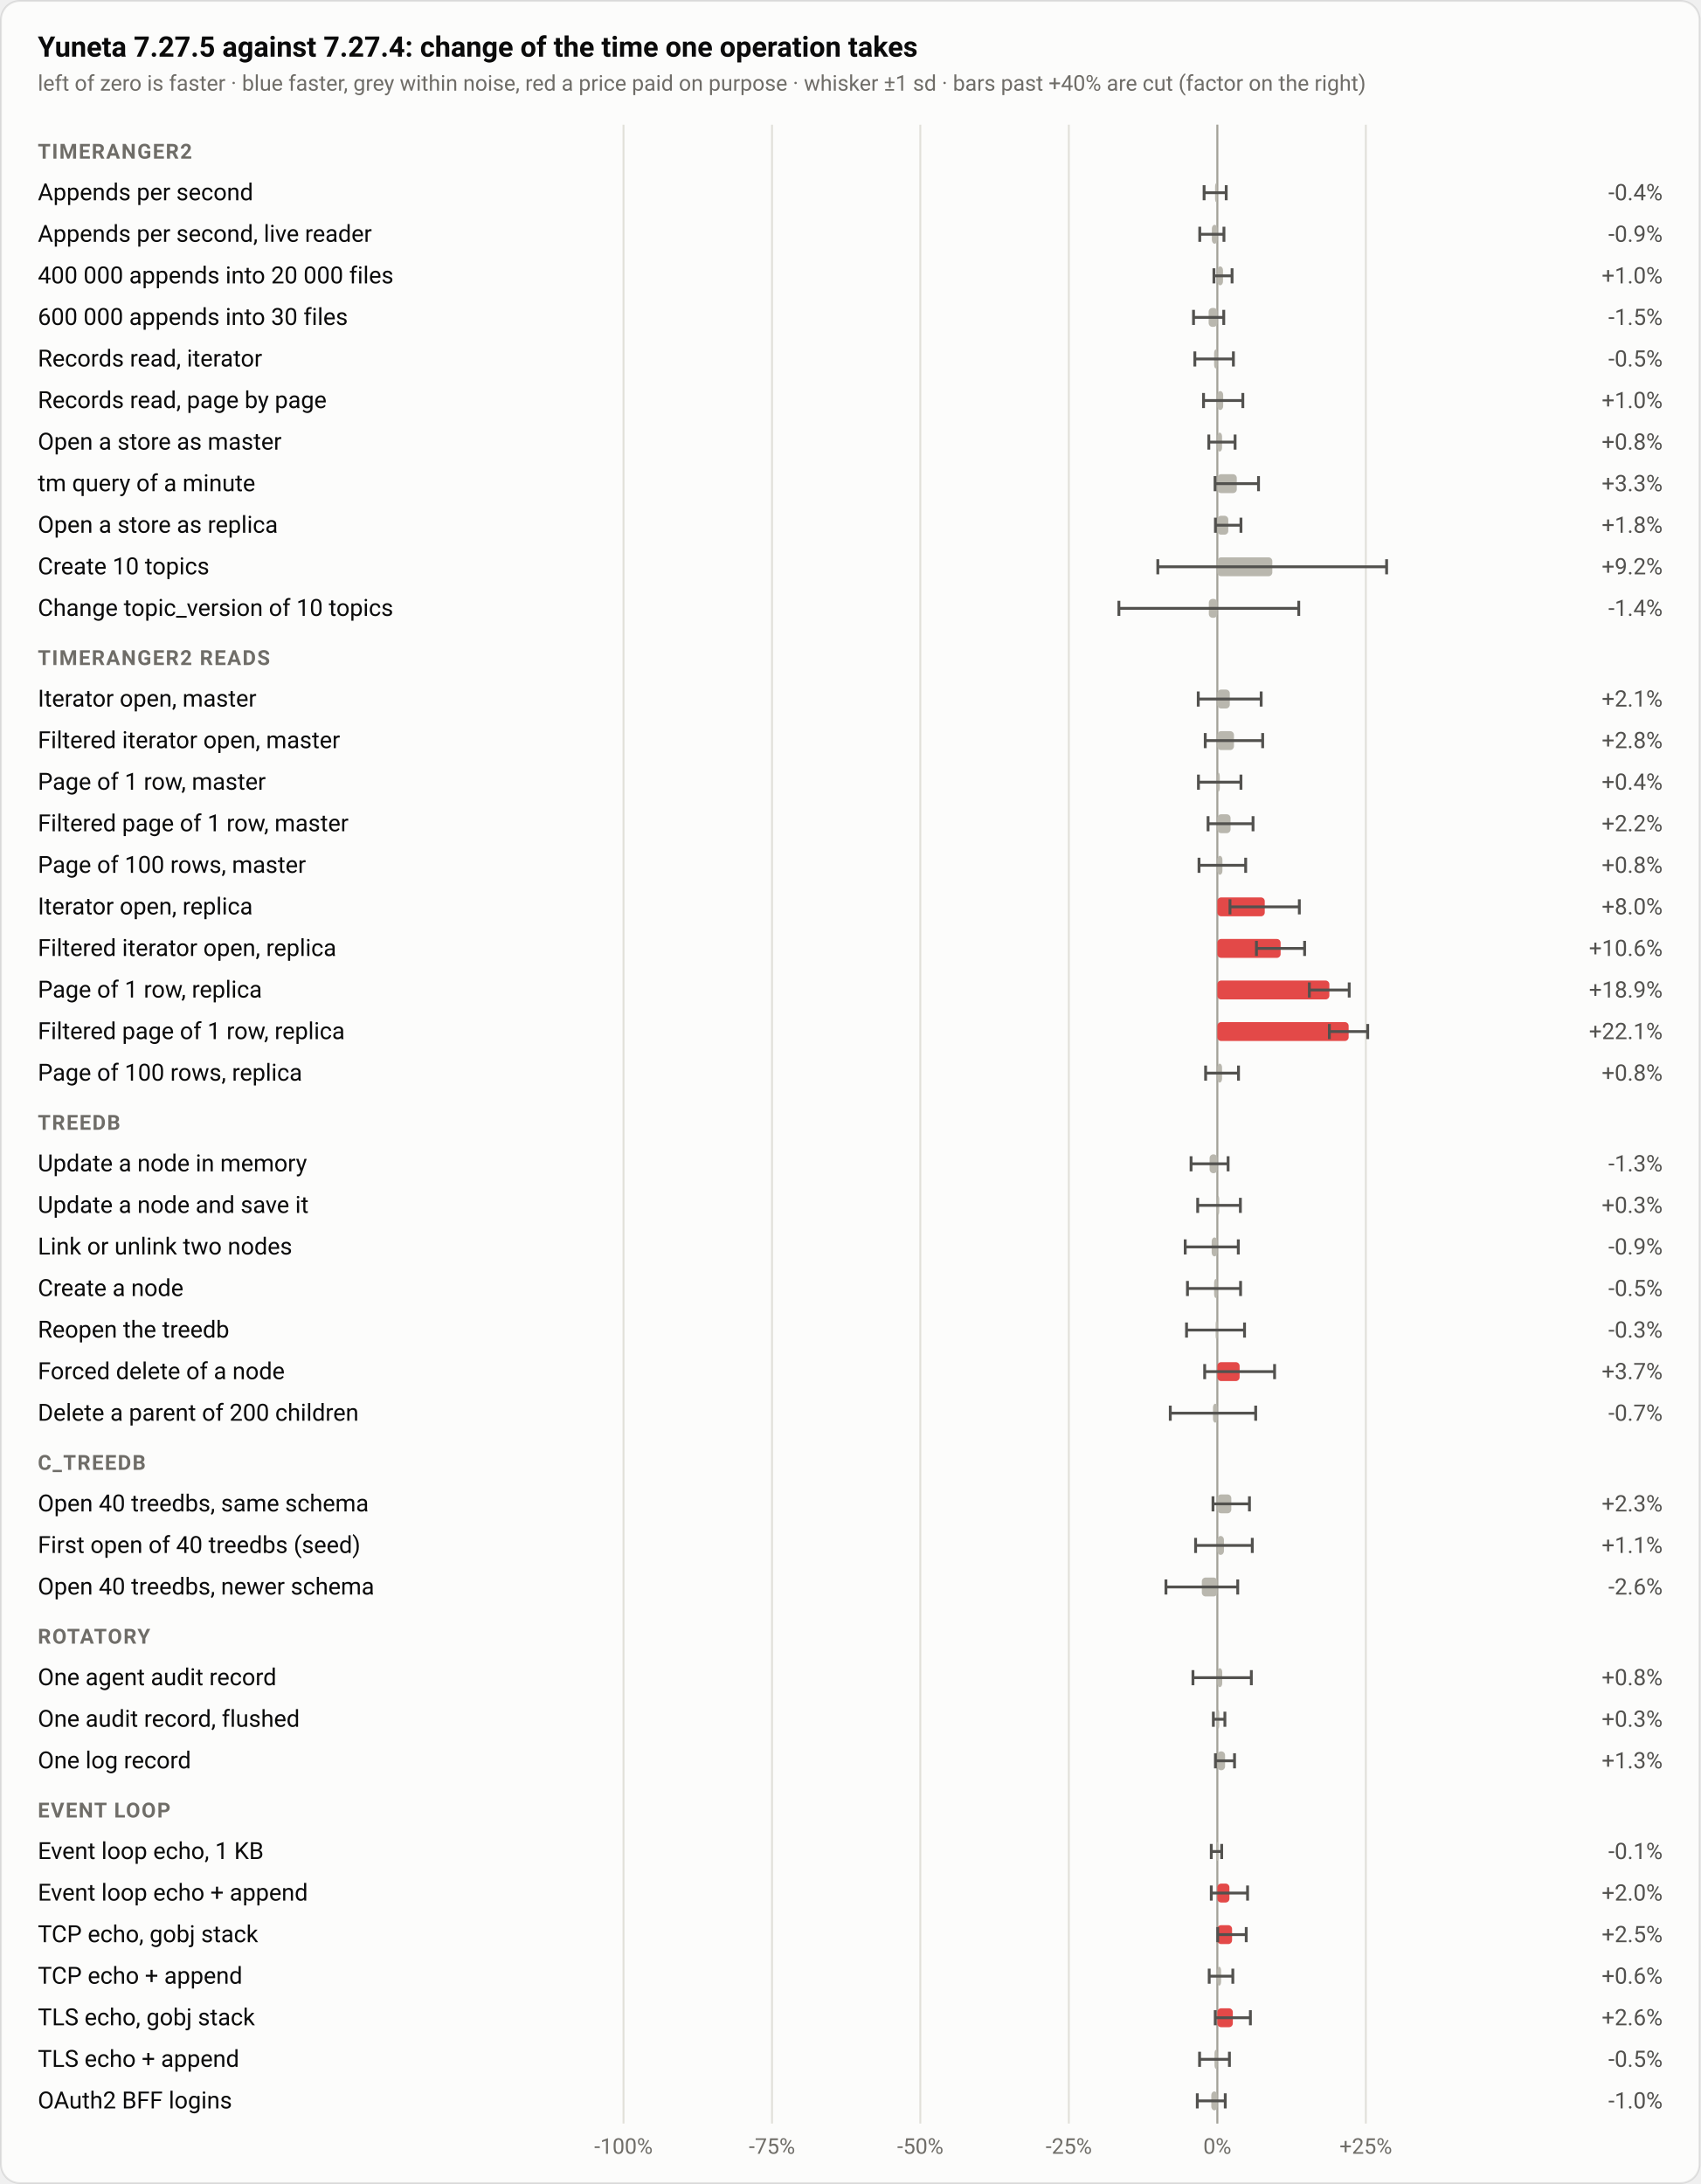
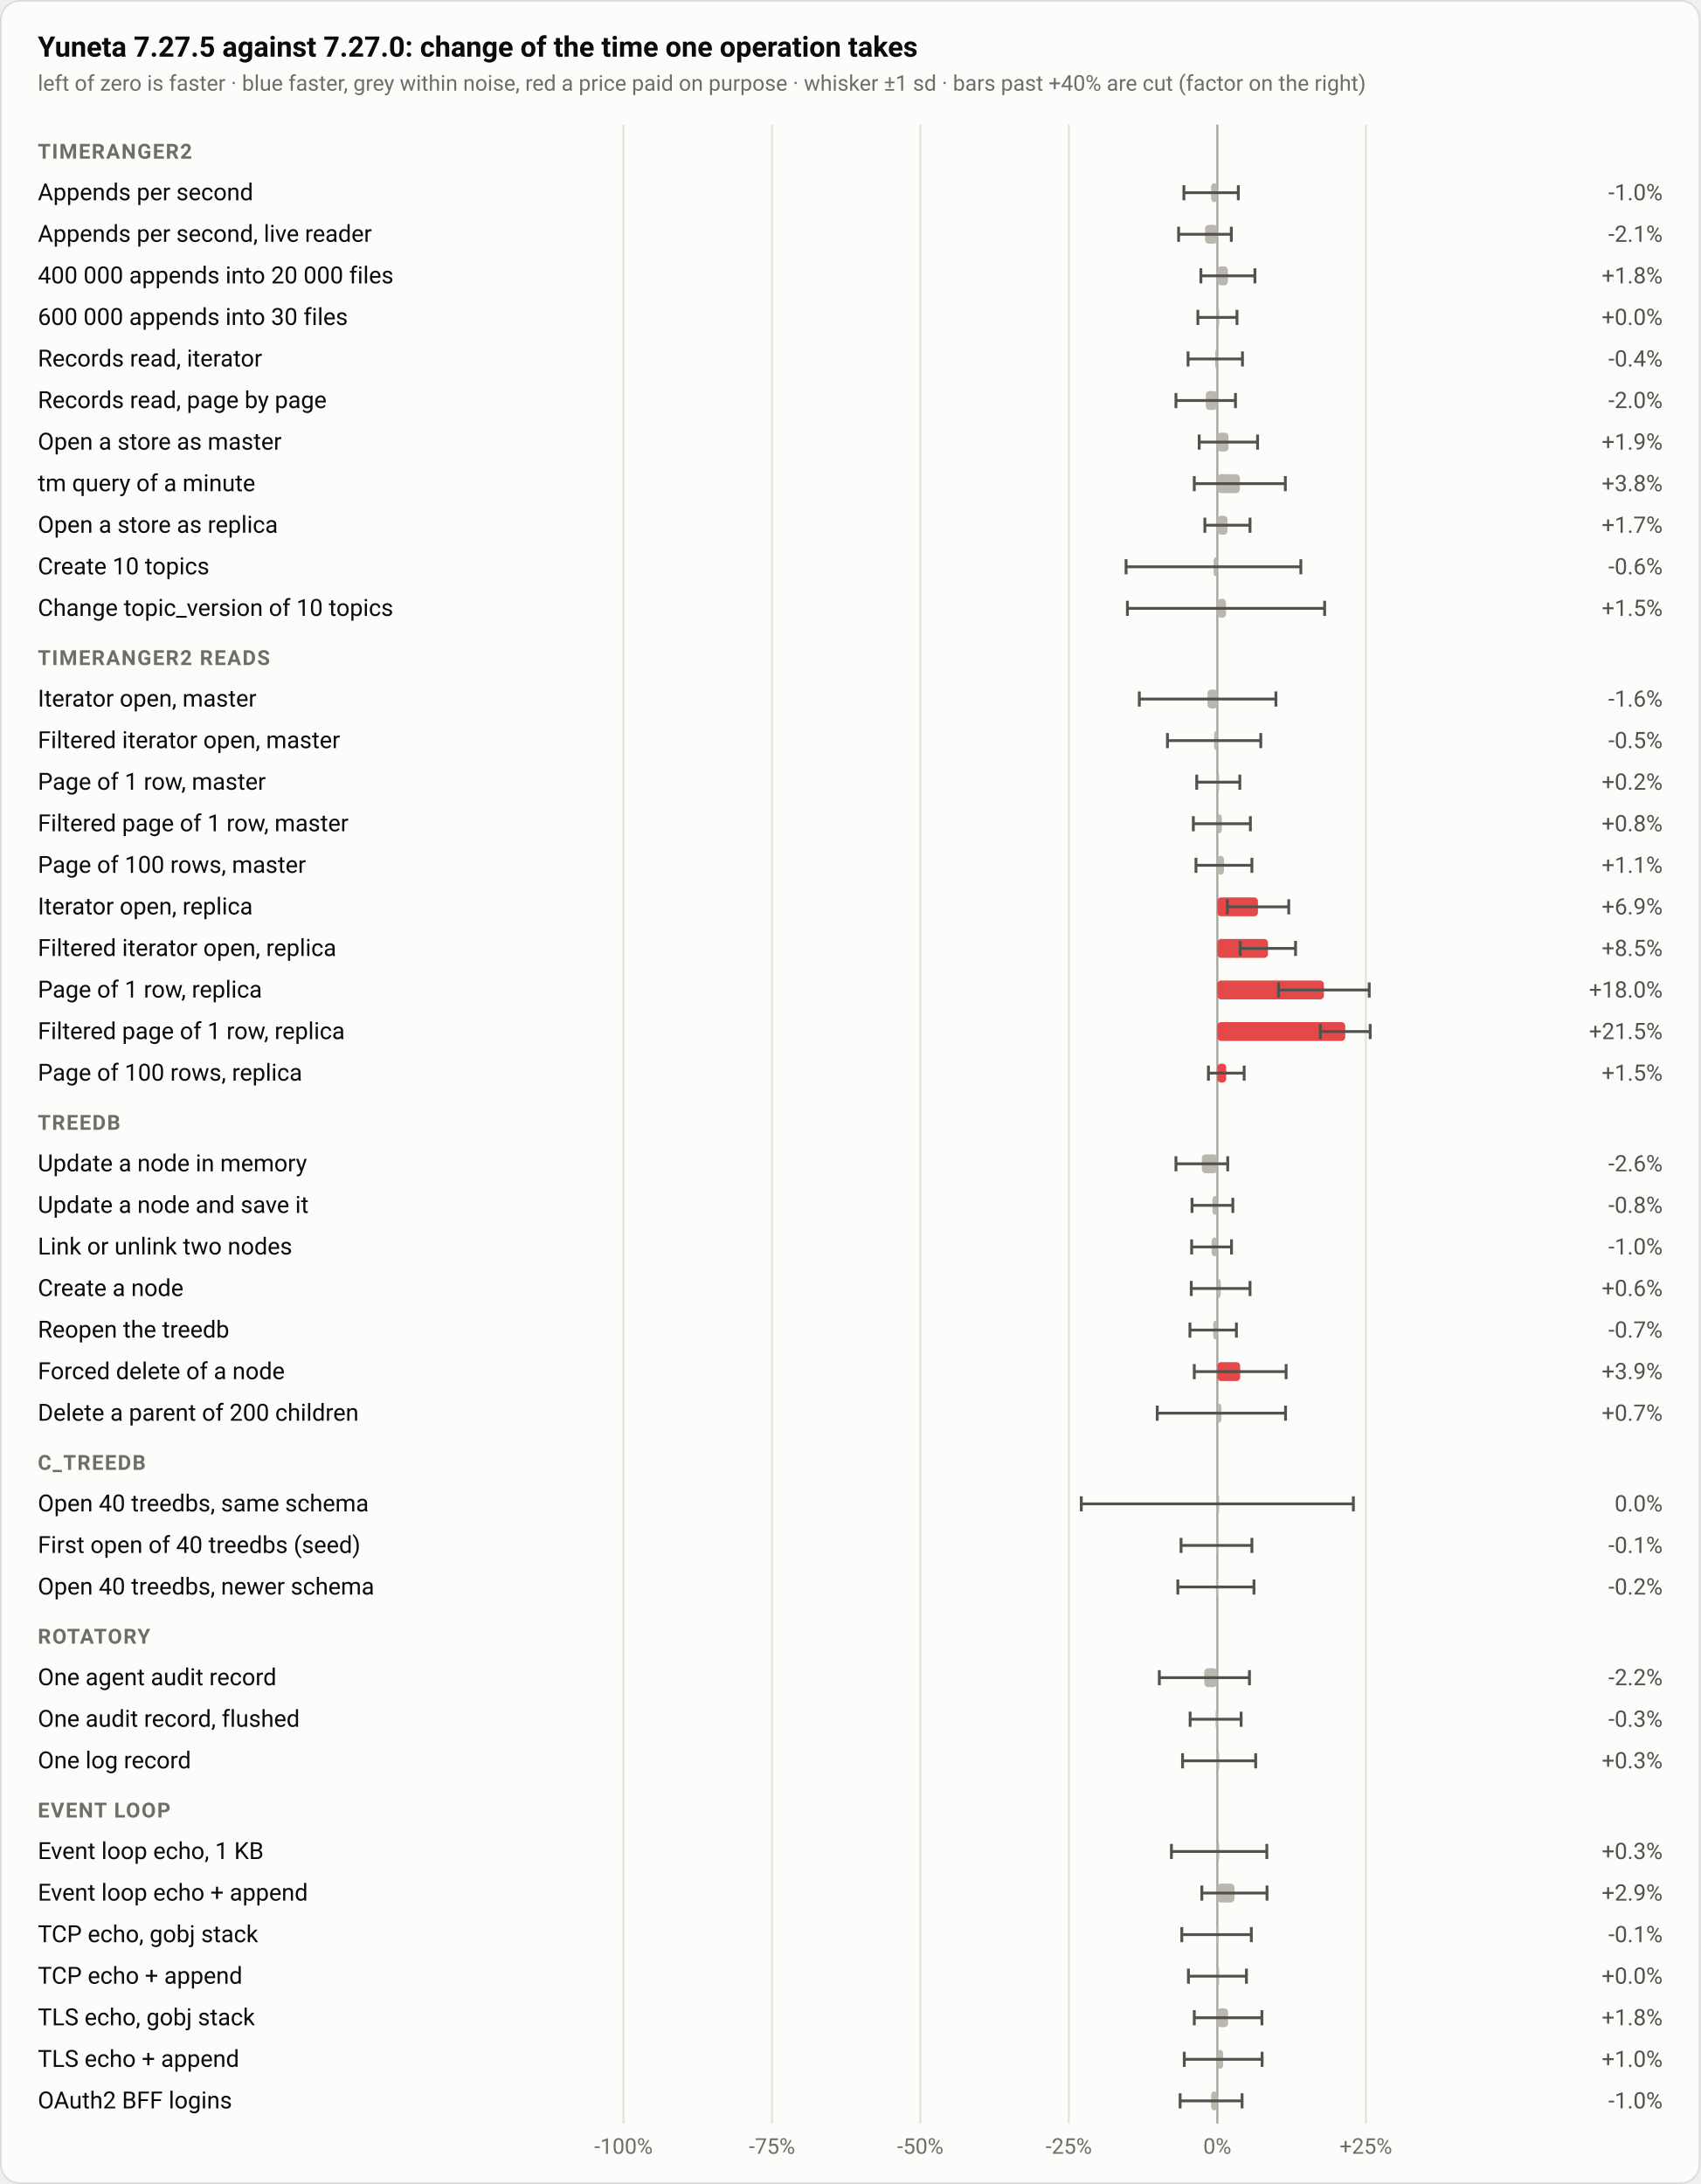
- <svg xmlns="http://www.w3.org/2000/svg" viewBox="0 0 900 1156" width="900" font-family="system-ui, -apple-system, 'Segoe UI', Roboto, sans-serif" role="img" aria-label="Yuneta 7.27.5 against 7.27.4: change of the time one operation takes">
+ <svg xmlns="http://www.w3.org/2000/svg" viewBox="0 0 900 1156" width="900" font-family="system-ui, -apple-system, 'Segoe UI', Roboto, sans-serif" role="img" aria-label="Yuneta 7.27.5 against 7.27.0: change of the time one operation takes">
  <style>
  .bg { fill: #fcfcfb; stroke: rgba(11,11,11,0.10); }
  .t { fill: #0b0b0b; font-size: 15px; font-weight: 600; }
  .l { fill: #0b0b0b; font-size: 12.5px; }
  .m { fill: #6f6d68; font-size: 11.5px; }
  .g { fill: #6f6d68; font-size: 11px; font-weight: 700; letter-spacing: 0.06em; }
  .v { fill: #52514e; font-size: 12px; }
  .grid { stroke: #e1e0d9; stroke-width: 1; }
  .zero { stroke: #a3a198; stroke-width: 1; }
  .gain { fill: #2a78d6; } .price { fill: #e34948; } .noise { fill: #b9b7ae; }
  .cur { fill: #2a78d6; } .prev { fill: #9b9991; }
  .curl { stroke: #2a78d6; stroke-width: 2; fill: none; }
  .w { stroke: #52514e; stroke-width: 1.5; }
  @media (prefers-color-scheme: dark) {
    .bg { fill: #1a1a19; stroke: rgba(255,255,255,0.10); }
    .t, .l { fill: #ffffff; } .m, .g { fill: #a3a198; } .v { fill: #c3c2b7; }
    .grid { stroke: #2c2c2a; } .zero { stroke: #5c5b56; }
    .gain, .cur { fill: #3987e5; } .price { fill: #e66767; } .noise { fill: #5c5b56; } .prev { fill: #7a786f; }
    .curl { stroke: #3987e5; } .w { stroke: #c3c2b7; }
  }
</style>
  <rect class="bg" x="0.5" y="0.5" width="899" height="1155" rx="10" />
-   <text class="t" x="20" y="30">Yuneta 7.27.5 against 7.27.4: change of the time one operation takes</text>
+   <text class="t" x="20" y="30">Yuneta 7.27.5 against 7.27.0: change of the time one operation takes</text>
  <text class="m" x="20" y="48">left of zero is faster · blue faster, grey within noise, red a price paid on purpose · whisker ±1 sd · bars past +40% are cut (factor on the right)</text>
  <line class="grid" x1="330.0" x2="330.0" y1="66" y2="1124" />
  <text class="m" x="330.0" y="1140" text-anchor="middle">-100%</text>
  <line class="grid" x1="408.6" x2="408.6" y1="66" y2="1124" />
  <text class="m" x="408.6" y="1140" text-anchor="middle">-75%</text>
  <line class="grid" x1="487.1" x2="487.1" y1="66" y2="1124" />
  <text class="m" x="487.1" y="1140" text-anchor="middle">-50%</text>
  <line class="grid" x1="565.7" x2="565.7" y1="66" y2="1124" />
  <text class="m" x="565.7" y="1140" text-anchor="middle">-25%</text>
  <line class="grid" x1="644.3" x2="644.3" y1="66" y2="1124" />
  <text class="m" x="644.3" y="1140" text-anchor="middle">0%</text>
  <line class="grid" x1="722.9" x2="722.9" y1="66" y2="1124" />
  <text class="m" x="722.9" y="1140" text-anchor="middle">+25%</text>
  <line class="zero" x1="644.3" x2="644.3" y1="66" y2="1124" />
  <text class="g" x="20" y="84">TIMERANGER2</text>
  <text class="l" x="20" y="106">Appends per second</text>
-   <rect class="noise" x="643.1" y="97" width="1.1" height="10" rx="2" />
-   <path class="w" d="M637.3 102 H649.0 M637.3 98 V106 M649.0 98 V106" />
-   <text class="v" x="880" y="106" text-anchor="end">-0.4%</text>
+   <rect class="noise" x="641.0" y="97" width="3.3" height="10" rx="2" />
+   <path class="w" d="M626.6 102 H655.4 M626.6 98 V106 M655.4 98 V106" />
+   <text class="v" x="880" y="106" text-anchor="end">-1.0%</text>
  <text class="l" x="20" y="128">Appends per second, live reader</text>
-   <rect class="noise" x="641.4" y="119" width="2.9" height="10" rx="2" />
-   <path class="w" d="M635.0 124 H647.8 M635.0 120 V128 M647.8 120 V128" />
-   <text class="v" x="880" y="128" text-anchor="end">-0.9%</text>
+   <rect class="noise" x="637.8" y="119" width="6.5" height="10" rx="2" />
+   <path class="w" d="M623.8 124 H651.7 M623.8 120 V128 M651.7 120 V128" />
+   <text class="v" x="880" y="128" text-anchor="end">-2.1%</text>
  <text class="l" x="20" y="150">400 000 appends into 20 000 files</text>
-   <rect class="noise" x="644.3" y="141" width="3.0" height="10" rx="2" />
-   <path class="w" d="M642.5 146 H652.1 M642.5 142 V150 M652.1 142 V150" />
-   <text class="v" x="880" y="150" text-anchor="end">+1.0%</text>
+   <rect class="noise" x="644.3" y="141" width="5.6" height="10" rx="2" />
+   <path class="w" d="M635.6 146 H664.2 M635.6 142 V150 M664.2 142 V150" />
+   <text class="v" x="880" y="150" text-anchor="end">+1.8%</text>
  <text class="l" x="20" y="172">600 000 appends into 30 files</text>
-   <rect class="noise" x="639.7" y="163" width="4.6" height="10" rx="2" />
-   <path class="w" d="M631.7 168 H647.7 M631.7 164 V172 M647.7 164 V172" />
-   <text class="v" x="880" y="172" text-anchor="end">-1.5%</text>
+   <rect class="noise" x="644.3" y="163" width="1.0" height="10" rx="2" />
+   <path class="w" d="M634.0 168 H654.7 M634.0 164 V172 M654.7 164 V172" />
+   <text class="v" x="880" y="172" text-anchor="end">+0.0%</text>
  <text class="l" x="20" y="194">Records read, iterator</text>
-   <rect class="noise" x="642.6" y="185" width="1.7" height="10" rx="2" />
-   <path class="w" d="M632.4 190 H652.8 M632.4 186 V194 M652.8 186 V194" />
-   <text class="v" x="880" y="194" text-anchor="end">-0.5%</text>
+   <rect class="noise" x="643.2" y="185" width="1.1" height="10" rx="2" />
+   <path class="w" d="M628.8 190 H657.6 M628.8 186 V194 M657.6 186 V194" />
+   <text class="v" x="880" y="194" text-anchor="end">-0.4%</text>
  <text class="l" x="20" y="216">Records read, page by page</text>
-   <rect class="noise" x="644.3" y="207" width="3.1" height="10" rx="2" />
-   <path class="w" d="M637.0 212 H657.8 M637.0 208 V216 M657.8 208 V216" />
-   <text class="v" x="880" y="216" text-anchor="end">+1.0%</text>
+   <rect class="noise" x="638.2" y="207" width="6.1" height="10" rx="2" />
+   <path class="w" d="M622.4 212 H653.9 M622.4 208 V216 M653.9 208 V216" />
+   <text class="v" x="880" y="216" text-anchor="end">-2.0%</text>
  <text class="l" x="20" y="238">Open a store as master</text>
-   <rect class="noise" x="644.3" y="229" width="2.5" height="10" rx="2" />
-   <path class="w" d="M639.8 234 H653.7 M639.8 230 V238 M653.7 230 V238" />
-   <text class="v" x="880" y="238" text-anchor="end">+0.8%</text>
+   <rect class="noise" x="644.3" y="229" width="5.9" height="10" rx="2" />
+   <path class="w" d="M634.7 234 H665.6 M634.7 230 V238 M665.6 230 V238" />
+   <text class="v" x="880" y="238" text-anchor="end">+1.9%</text>
  <text class="l" x="20" y="260">tm query of a minute</text>
-   <rect class="noise" x="644.3" y="251" width="10.3" height="10" rx="2" />
-   <path class="w" d="M643.1 256 H666.1 M643.1 252 V260 M666.1 252 V260" />
-   <text class="v" x="880" y="260" text-anchor="end">+3.3%</text>
+   <rect class="noise" x="644.3" y="251" width="11.9" height="10" rx="2" />
+   <path class="w" d="M632.1 256 H680.3 M632.1 252 V260 M680.3 252 V260" />
+   <text class="v" x="880" y="260" text-anchor="end">+3.8%</text>
  <text class="l" x="20" y="282">Open a store as replica</text>
-   <rect class="noise" x="644.3" y="273" width="5.8" height="10" rx="2" />
-   <path class="w" d="M643.3 278 H656.8 M643.3 274 V282 M656.8 274 V282" />
-   <text class="v" x="880" y="282" text-anchor="end">+1.8%</text>
+   <rect class="noise" x="644.3" y="273" width="5.4" height="10" rx="2" />
+   <path class="w" d="M637.7 278 H661.6 M637.7 274 V282 M661.6 274 V282" />
+   <text class="v" x="880" y="282" text-anchor="end">+1.7%</text>
  <text class="l" x="20" y="304">Create 10 topics</text>
-   <rect class="noise" x="644.3" y="295" width="29.1" height="10" rx="2" />
-   <path class="w" d="M612.8 300 H733.9 M612.8 296 V304 M733.9 296 V304" />
-   <text class="v" x="880" y="304" text-anchor="end">+9.2%</text>
+   <rect class="noise" x="642.3" y="295" width="2.0" height="10" rx="2" />
+   <path class="w" d="M596.0 300 H688.5 M596.0 296 V304 M688.5 296 V304" />
+   <text class="v" x="880" y="304" text-anchor="end">-0.6%</text>
  <text class="l" x="20" y="326">Change topic_version of 10 topics</text>
-   <rect class="noise" x="639.8" y="317" width="4.5" height="10" rx="2" />
-   <path class="w" d="M592.2 322 H687.4 M592.2 318 V326 M687.4 318 V326" />
-   <text class="v" x="880" y="326" text-anchor="end">-1.4%</text>
+   <rect class="noise" x="644.3" y="317" width="4.6" height="10" rx="2" />
+   <path class="w" d="M596.7 322 H701.1 M596.7 318 V326 M701.1 318 V326" />
+   <text class="v" x="880" y="326" text-anchor="end">+1.5%</text>
  <text class="g" x="20" y="352">TIMERANGER2 READS</text>
  <text class="l" x="20" y="374">Iterator open, master</text>
-   <rect class="noise" x="644.3" y="365" width="6.6" height="10" rx="2" />
-   <path class="w" d="M634.2 370 H667.5 M634.2 366 V374 M667.5 366 V374" />
-   <text class="v" x="880" y="374" text-anchor="end">+2.1%</text>
+   <rect class="noise" x="639.1" y="365" width="5.2" height="10" rx="2" />
+   <path class="w" d="M603.0 370 H675.3 M603.0 366 V374 M675.3 366 V374" />
+   <text class="v" x="880" y="374" text-anchor="end">-1.6%</text>
  <text class="l" x="20" y="396">Filtered iterator open, master</text>
-   <rect class="noise" x="644.3" y="387" width="8.8" height="10" rx="2" />
-   <path class="w" d="M637.9 392 H668.3 M637.9 388 V396 M668.3 388 V396" />
-   <text class="v" x="880" y="396" text-anchor="end">+2.8%</text>
+   <rect class="noise" x="642.6" y="387" width="1.7" height="10" rx="2" />
+   <path class="w" d="M617.9 392 H667.3 M617.9 388 V396 M667.3 388 V396" />
+   <text class="v" x="880" y="396" text-anchor="end">-0.5%</text>
  <text class="l" x="20" y="418">Page of 1 row, master</text>
-   <rect class="noise" x="644.3" y="409" width="1.3" height="10" rx="2" />
-   <path class="w" d="M634.3 414 H656.8 M634.3 410 V418 M656.8 410 V418" />
-   <text class="v" x="880" y="418" text-anchor="end">+0.4%</text>
+   <rect class="noise" x="644.3" y="409" width="1.0" height="10" rx="2" />
+   <path class="w" d="M633.4 414 H656.2 M633.4 410 V418 M656.2 410 V418" />
+   <text class="v" x="880" y="418" text-anchor="end">+0.2%</text>
  <text class="l" x="20" y="440">Filtered page of 1 row, master</text>
-   <rect class="noise" x="644.3" y="431" width="7.0" height="10" rx="2" />
-   <path class="w" d="M639.4 436 H663.2 M639.4 432 V440 M663.2 432 V440" />
-   <text class="v" x="880" y="440" text-anchor="end">+2.2%</text>
+   <rect class="noise" x="644.3" y="431" width="2.4" height="10" rx="2" />
+   <path class="w" d="M631.6 436 H661.8 M631.6 432 V440 M661.8 432 V440" />
+   <text class="v" x="880" y="440" text-anchor="end">+0.8%</text>
  <text class="l" x="20" y="462">Page of 100 rows, master</text>
-   <rect class="noise" x="644.3" y="453" width="2.7" height="10" rx="2" />
-   <path class="w" d="M634.6 458 H659.3 M634.6 454 V462 M659.3 454 V462" />
-   <text class="v" x="880" y="462" text-anchor="end">+0.8%</text>
+   <rect class="noise" x="644.3" y="453" width="3.5" height="10" rx="2" />
+   <path class="w" d="M633.0 458 H662.6 M633.0 454 V462 M662.6 454 V462" />
+   <text class="v" x="880" y="462" text-anchor="end">+1.1%</text>
  <text class="l" x="20" y="484">Iterator open, replica</text>
-   <rect class="price" x="644.3" y="475" width="25.1" height="10" rx="2" />
-   <path class="w" d="M651.0 480 H687.7 M651.0 476 V484 M687.7 476 V484" />
-   <text class="v" x="880" y="484" text-anchor="end">+8.0%</text>
+   <rect class="price" x="644.3" y="475" width="21.5" height="10" rx="2" />
+   <path class="w" d="M649.6 480 H682.1 M649.6 476 V484 M682.1 476 V484" />
+   <text class="v" x="880" y="484" text-anchor="end">+6.9%</text>
  <text class="l" x="20" y="506">Filtered iterator open, replica</text>
-   <rect class="price" x="644.3" y="497" width="33.5" height="10" rx="2" />
-   <path class="w" d="M665.0 502 H690.5 M665.0 498 V506 M690.5 498 V506" />
-   <text class="v" x="880" y="506" text-anchor="end">+10.6%</text>
+   <rect class="price" x="644.3" y="497" width="26.8" height="10" rx="2" />
+   <path class="w" d="M656.4 502 H685.7 M656.4 498 V506 M685.7 498 V506" />
+   <text class="v" x="880" y="506" text-anchor="end">+8.5%</text>
  <text class="l" x="20" y="528">Page of 1 row, replica</text>
-   <rect class="price" x="644.3" y="519" width="59.3" height="10" rx="2" />
-   <path class="w" d="M693.0 524 H714.1 M693.0 520 V528 M714.1 520 V528" />
-   <text class="v" x="880" y="528" text-anchor="end">+18.9%</text>
+   <rect class="price" x="644.3" y="519" width="56.4" height="10" rx="2" />
+   <path class="w" d="M676.7 524 H724.7 M676.7 520 V528 M724.7 520 V528" />
+   <text class="v" x="880" y="528" text-anchor="end">+18.0%</text>
  <text class="l" x="20" y="550">Filtered page of 1 row, replica</text>
-   <rect class="price" x="644.3" y="541" width="69.5" height="10" rx="2" />
-   <path class="w" d="M703.6 546 H723.9 M703.6 542 V550 M723.9 542 V550" />
-   <text class="v" x="880" y="550" text-anchor="end">+22.1%</text>
+   <rect class="price" x="644.3" y="541" width="67.7" height="10" rx="2" />
+   <path class="w" d="M698.8 546 H725.2 M698.8 542 V550 M725.2 542 V550" />
+   <text class="v" x="880" y="550" text-anchor="end">+21.5%</text>
  <text class="l" x="20" y="572">Page of 100 rows, replica</text>
-   <rect class="noise" x="644.3" y="563" width="2.5" height="10" rx="2" />
-   <path class="w" d="M638.1 568 H655.5 M638.1 564 V572 M655.5 564 V572" />
-   <text class="v" x="880" y="572" text-anchor="end">+0.8%</text>
+   <rect class="price" x="644.3" y="563" width="4.7" height="10" rx="2" />
+   <path class="w" d="M639.6 568 H658.5 M639.6 564 V572 M658.5 564 V572" />
+   <text class="v" x="880" y="572" text-anchor="end">+1.5%</text>
  <text class="g" x="20" y="598">TREEDB</text>
  <text class="l" x="20" y="620">Update a node in memory</text>
-   <rect class="noise" x="640.2" y="611" width="4.1" height="10" rx="2" />
-   <path class="w" d="M630.4 616 H650.0 M630.4 612 V620 M650.0 612 V620" />
-   <text class="v" x="880" y="620" text-anchor="end">-1.3%</text>
+   <rect class="noise" x="636.1" y="611" width="8.2" height="10" rx="2" />
+   <path class="w" d="M622.4 616 H649.8 M622.4 612 V620 M649.8 612 V620" />
+   <text class="v" x="880" y="620" text-anchor="end">-2.6%</text>
  <text class="l" x="20" y="642">Update a node and save it</text>
-   <rect class="noise" x="644.3" y="633" width="1.0" height="10" rx="2" />
-   <path class="w" d="M633.9 638 H656.5 M633.9 634 V642 M656.5 634 V642" />
-   <text class="v" x="880" y="642" text-anchor="end">+0.3%</text>
+   <rect class="noise" x="641.7" y="633" width="2.6" height="10" rx="2" />
+   <path class="w" d="M630.9 638 H652.5 M630.9 634 V642 M652.5 634 V642" />
+   <text class="v" x="880" y="642" text-anchor="end">-0.8%</text>
  <text class="l" x="20" y="664">Link or unlink two nodes</text>
  <rect class="noise" x="641.3" y="655" width="3.0" height="10" rx="2" />
-   <path class="w" d="M627.3 660 H655.4 M627.3 656 V664 M655.4 656 V664" />
-   <text class="v" x="880" y="664" text-anchor="end">-0.9%</text>
+   <path class="w" d="M630.7 660 H651.8 M630.7 656 V664 M651.8 656 V664" />
+   <text class="v" x="880" y="664" text-anchor="end">-1.0%</text>
  <text class="l" x="20" y="686">Create a node</text>
-   <rect class="noise" x="642.6" y="677" width="1.7" height="10" rx="2" />
-   <path class="w" d="M628.5 682 H656.6 M628.5 678 V686 M656.6 678 V686" />
-   <text class="v" x="880" y="686" text-anchor="end">-0.5%</text>
+   <rect class="noise" x="644.3" y="677" width="1.8" height="10" rx="2" />
+   <path class="w" d="M630.5 682 H661.6 M630.5 678 V686 M661.6 678 V686" />
+   <text class="v" x="880" y="686" text-anchor="end">+0.6%</text>
  <text class="l" x="20" y="708">Reopen the treedb</text>
-   <rect class="noise" x="643.4" y="699" width="1.0" height="10" rx="2" />
-   <path class="w" d="M628.0 704 H658.7 M628.0 700 V708 M658.7 700 V708" />
-   <text class="v" x="880" y="708" text-anchor="end">-0.3%</text>
+   <rect class="noise" x="642.1" y="699" width="2.2" height="10" rx="2" />
+   <path class="w" d="M629.8 704 H654.4 M629.8 700 V708 M654.4 700 V708" />
+   <text class="v" x="880" y="708" text-anchor="end">-0.7%</text>
  <text class="l" x="20" y="730">Forced delete of a node</text>
-   <rect class="price" x="644.3" y="721" width="11.8" height="10" rx="2" />
-   <path class="w" d="M637.6 726 H674.6 M637.6 722 V730 M674.6 722 V730" />
-   <text class="v" x="880" y="730" text-anchor="end">+3.7%</text>
+   <rect class="price" x="644.3" y="721" width="12.1" height="10" rx="2" />
+   <path class="w" d="M632.1 726 H680.7 M632.1 722 V730 M680.7 722 V730" />
+   <text class="v" x="880" y="730" text-anchor="end">+3.9%</text>
  <text class="l" x="20" y="752">Delete a parent of 200 children</text>
-   <rect class="noise" x="642.0" y="743" width="2.3" height="10" rx="2" />
-   <path class="w" d="M619.4 748 H664.6 M619.4 744 V752 M664.6 744 V752" />
-   <text class="v" x="880" y="752" text-anchor="end">-0.7%</text>
+   <rect class="noise" x="644.3" y="743" width="2.2" height="10" rx="2" />
+   <path class="w" d="M612.5 748 H680.4 M612.5 744 V752 M680.4 744 V752" />
+   <text class="v" x="880" y="752" text-anchor="end">+0.7%</text>
  <text class="g" x="20" y="778">C_TREEDB</text>
  <text class="l" x="20" y="800">Open 40 treedbs, same schema</text>
-   <rect class="noise" x="644.3" y="791" width="7.4" height="10" rx="2" />
-   <path class="w" d="M642.0 796 H661.3 M642.0 792 V800 M661.3 792 V800" />
-   <text class="v" x="880" y="800" text-anchor="end">+2.3%</text>
+   <rect class="noise" x="644.3" y="791" width="1.0" height="10" rx="2" />
+   <path class="w" d="M572.3 796 H716.3 M572.3 792 V800 M716.3 792 V800" />
+   <text class="v" x="880" y="800" text-anchor="end">0.0%</text>
  <text class="l" x="20" y="822">First open of 40 treedbs (seed)</text>
-   <rect class="noise" x="644.3" y="813" width="3.5" height="10" rx="2" />
-   <path class="w" d="M632.8 818 H662.8 M632.8 814 V822 M662.8 814 V822" />
-   <text class="v" x="880" y="822" text-anchor="end">+1.1%</text>
+   <rect class="noise" x="643.9" y="813" width="1.0" height="10" rx="2" />
+   <path class="w" d="M625.1 818 H662.6 M625.1 814 V822 M662.6 814 V822" />
+   <text class="v" x="880" y="822" text-anchor="end">-0.1%</text>
  <text class="l" x="20" y="844">Open 40 treedbs, newer schema</text>
-   <rect class="noise" x="636.1" y="835" width="8.2" height="10" rx="2" />
-   <path class="w" d="M617.1 840 H655.1 M617.1 836 V844 M655.1 836 V844" />
-   <text class="v" x="880" y="844" text-anchor="end">-2.6%</text>
+   <rect class="noise" x="643.6" y="835" width="1.0" height="10" rx="2" />
+   <path class="w" d="M623.4 840 H663.7 M623.4 836 V844 M663.7 836 V844" />
+   <text class="v" x="880" y="844" text-anchor="end">-0.2%</text>
  <text class="g" x="20" y="870">ROTATORY</text>
  <text class="l" x="20" y="892">One agent audit record</text>
-   <rect class="noise" x="644.3" y="883" width="2.6" height="10" rx="2" />
-   <path class="w" d="M631.4 888 H662.3 M631.4 884 V892 M662.3 884 V892" />
-   <text class="v" x="880" y="892" text-anchor="end">+0.8%</text>
+   <rect class="noise" x="637.4" y="883" width="6.8" height="10" rx="2" />
+   <path class="w" d="M613.6 888 H661.3 M613.6 884 V892 M661.3 884 V892" />
+   <text class="v" x="880" y="892" text-anchor="end">-2.2%</text>
  <text class="l" x="20" y="914">One audit record, flushed</text>
-   <rect class="noise" x="644.3" y="905" width="1.0" height="10" rx="2" />
-   <path class="w" d="M642.2 910 H648.3 M642.2 906 V914 M648.3 906 V914" />
-   <text class="v" x="880" y="914" text-anchor="end">+0.3%</text>
+   <rect class="noise" x="643.4" y="905" width="1.0" height="10" rx="2" />
+   <path class="w" d="M629.9 910 H656.9 M629.9 906 V914 M656.9 906 V914" />
+   <text class="v" x="880" y="914" text-anchor="end">-0.3%</text>
  <text class="l" x="20" y="936">One log record</text>
-   <rect class="noise" x="644.3" y="927" width="4.1" height="10" rx="2" />
-   <path class="w" d="M643.3 932 H653.4 M643.3 928 V936 M653.4 928 V936" />
-   <text class="v" x="880" y="936" text-anchor="end">+1.3%</text>
+   <rect class="noise" x="644.3" y="927" width="1.0" height="10" rx="2" />
+   <path class="w" d="M625.9 932 H664.6 M625.9 928 V936 M664.6 928 V936" />
+   <text class="v" x="880" y="936" text-anchor="end">+0.3%</text>
  <text class="g" x="20" y="962">EVENT LOOP</text>
  <text class="l" x="20" y="984">Event loop echo, 1 KB</text>
-   <rect class="noise" x="643.8" y="975" width="1.0" height="10" rx="2" />
-   <path class="w" d="M641.1 980 H646.6 M641.1 976 V984 M646.6 976 V984" />
-   <text class="v" x="880" y="984" text-anchor="end">-0.1%</text>
+   <rect class="noise" x="644.3" y="975" width="1.0" height="10" rx="2" />
+   <path class="w" d="M620.0 980 H670.5 M620.0 976 V984 M670.5 976 V984" />
+   <text class="v" x="880" y="984" text-anchor="end">+0.3%</text>
  <text class="l" x="20" y="1006">Event loop echo + append</text>
-   <rect class="price" x="644.3" y="997" width="6.4" height="10" rx="2" />
-   <path class="w" d="M641.1 1002 H660.3 M641.1 998 V1006 M660.3 998 V1006" />
-   <text class="v" x="880" y="1006" text-anchor="end">+2.0%</text>
+   <rect class="noise" x="644.3" y="997" width="9.1" height="10" rx="2" />
+   <path class="w" d="M636.1 1002 H670.6 M636.1 998 V1006 M670.6 998 V1006" />
+   <text class="v" x="880" y="1006" text-anchor="end">+2.9%</text>
  <text class="l" x="20" y="1028">TCP echo, gobj stack</text>
-   <rect class="price" x="644.3" y="1019" width="7.8" height="10" rx="2" />
-   <path class="w" d="M644.5 1024 H659.6 M644.5 1020 V1028 M659.6 1020 V1028" />
-   <text class="v" x="880" y="1028" text-anchor="end">+2.5%</text>
+   <rect class="noise" x="643.9" y="1019" width="1.0" height="10" rx="2" />
+   <path class="w" d="M625.5 1024 H662.3 M625.5 1020 V1028 M662.3 1020 V1028" />
+   <text class="v" x="880" y="1028" text-anchor="end">-0.1%</text>
  <text class="l" x="20" y="1050">TCP echo + append</text>
-   <rect class="noise" x="644.3" y="1041" width="2.0" height="10" rx="2" />
-   <path class="w" d="M640.0 1046 H652.5 M640.0 1042 V1050 M652.5 1042 V1050" />
-   <text class="v" x="880" y="1050" text-anchor="end">+0.6%</text>
+   <rect class="noise" x="644.3" y="1041" width="1.0" height="10" rx="2" />
+   <path class="w" d="M629.0 1046 H659.7 M629.0 1042 V1050 M659.7 1042 V1050" />
+   <text class="v" x="880" y="1050" text-anchor="end">+0.0%</text>
  <text class="l" x="20" y="1072">TLS echo, gobj stack</text>
-   <rect class="price" x="644.3" y="1063" width="8.2" height="10" rx="2" />
-   <path class="w" d="M643.2 1068 H661.8 M643.2 1064 V1072 M661.8 1064 V1072" />
-   <text class="v" x="880" y="1072" text-anchor="end">+2.6%</text>
+   <rect class="noise" x="644.3" y="1063" width="5.7" height="10" rx="2" />
+   <path class="w" d="M632.1 1068 H667.9 M632.1 1064 V1072 M667.9 1064 V1072" />
+   <text class="v" x="880" y="1072" text-anchor="end">+1.8%</text>
  <text class="l" x="20" y="1094">TLS echo + append</text>
-   <rect class="noise" x="642.8" y="1085" width="1.5" height="10" rx="2" />
-   <path class="w" d="M634.9 1090 H650.7 M634.9 1086 V1094 M650.7 1086 V1094" />
-   <text class="v" x="880" y="1094" text-anchor="end">-0.5%</text>
+   <rect class="noise" x="644.3" y="1085" width="3.1" height="10" rx="2" />
+   <path class="w" d="M626.8 1090 H668.0 M626.8 1086 V1094 M668.0 1086 V1094" />
+   <text class="v" x="880" y="1094" text-anchor="end">+1.0%</text>
  <text class="l" x="20" y="1116">OAuth2 BFF logins</text>
-   <rect class="noise" x="641.1" y="1107" width="3.2" height="10" rx="2" />
-   <path class="w" d="M633.7 1112 H648.5 M633.7 1108 V1116 M648.5 1108 V1116" />
+   <rect class="noise" x="641.0" y="1107" width="3.3" height="10" rx="2" />
+   <path class="w" d="M624.6 1112 H657.4 M624.6 1108 V1116 M657.4 1108 V1116" />
  <text class="v" x="880" y="1116" text-anchor="end">-1.0%</text>
</svg>
